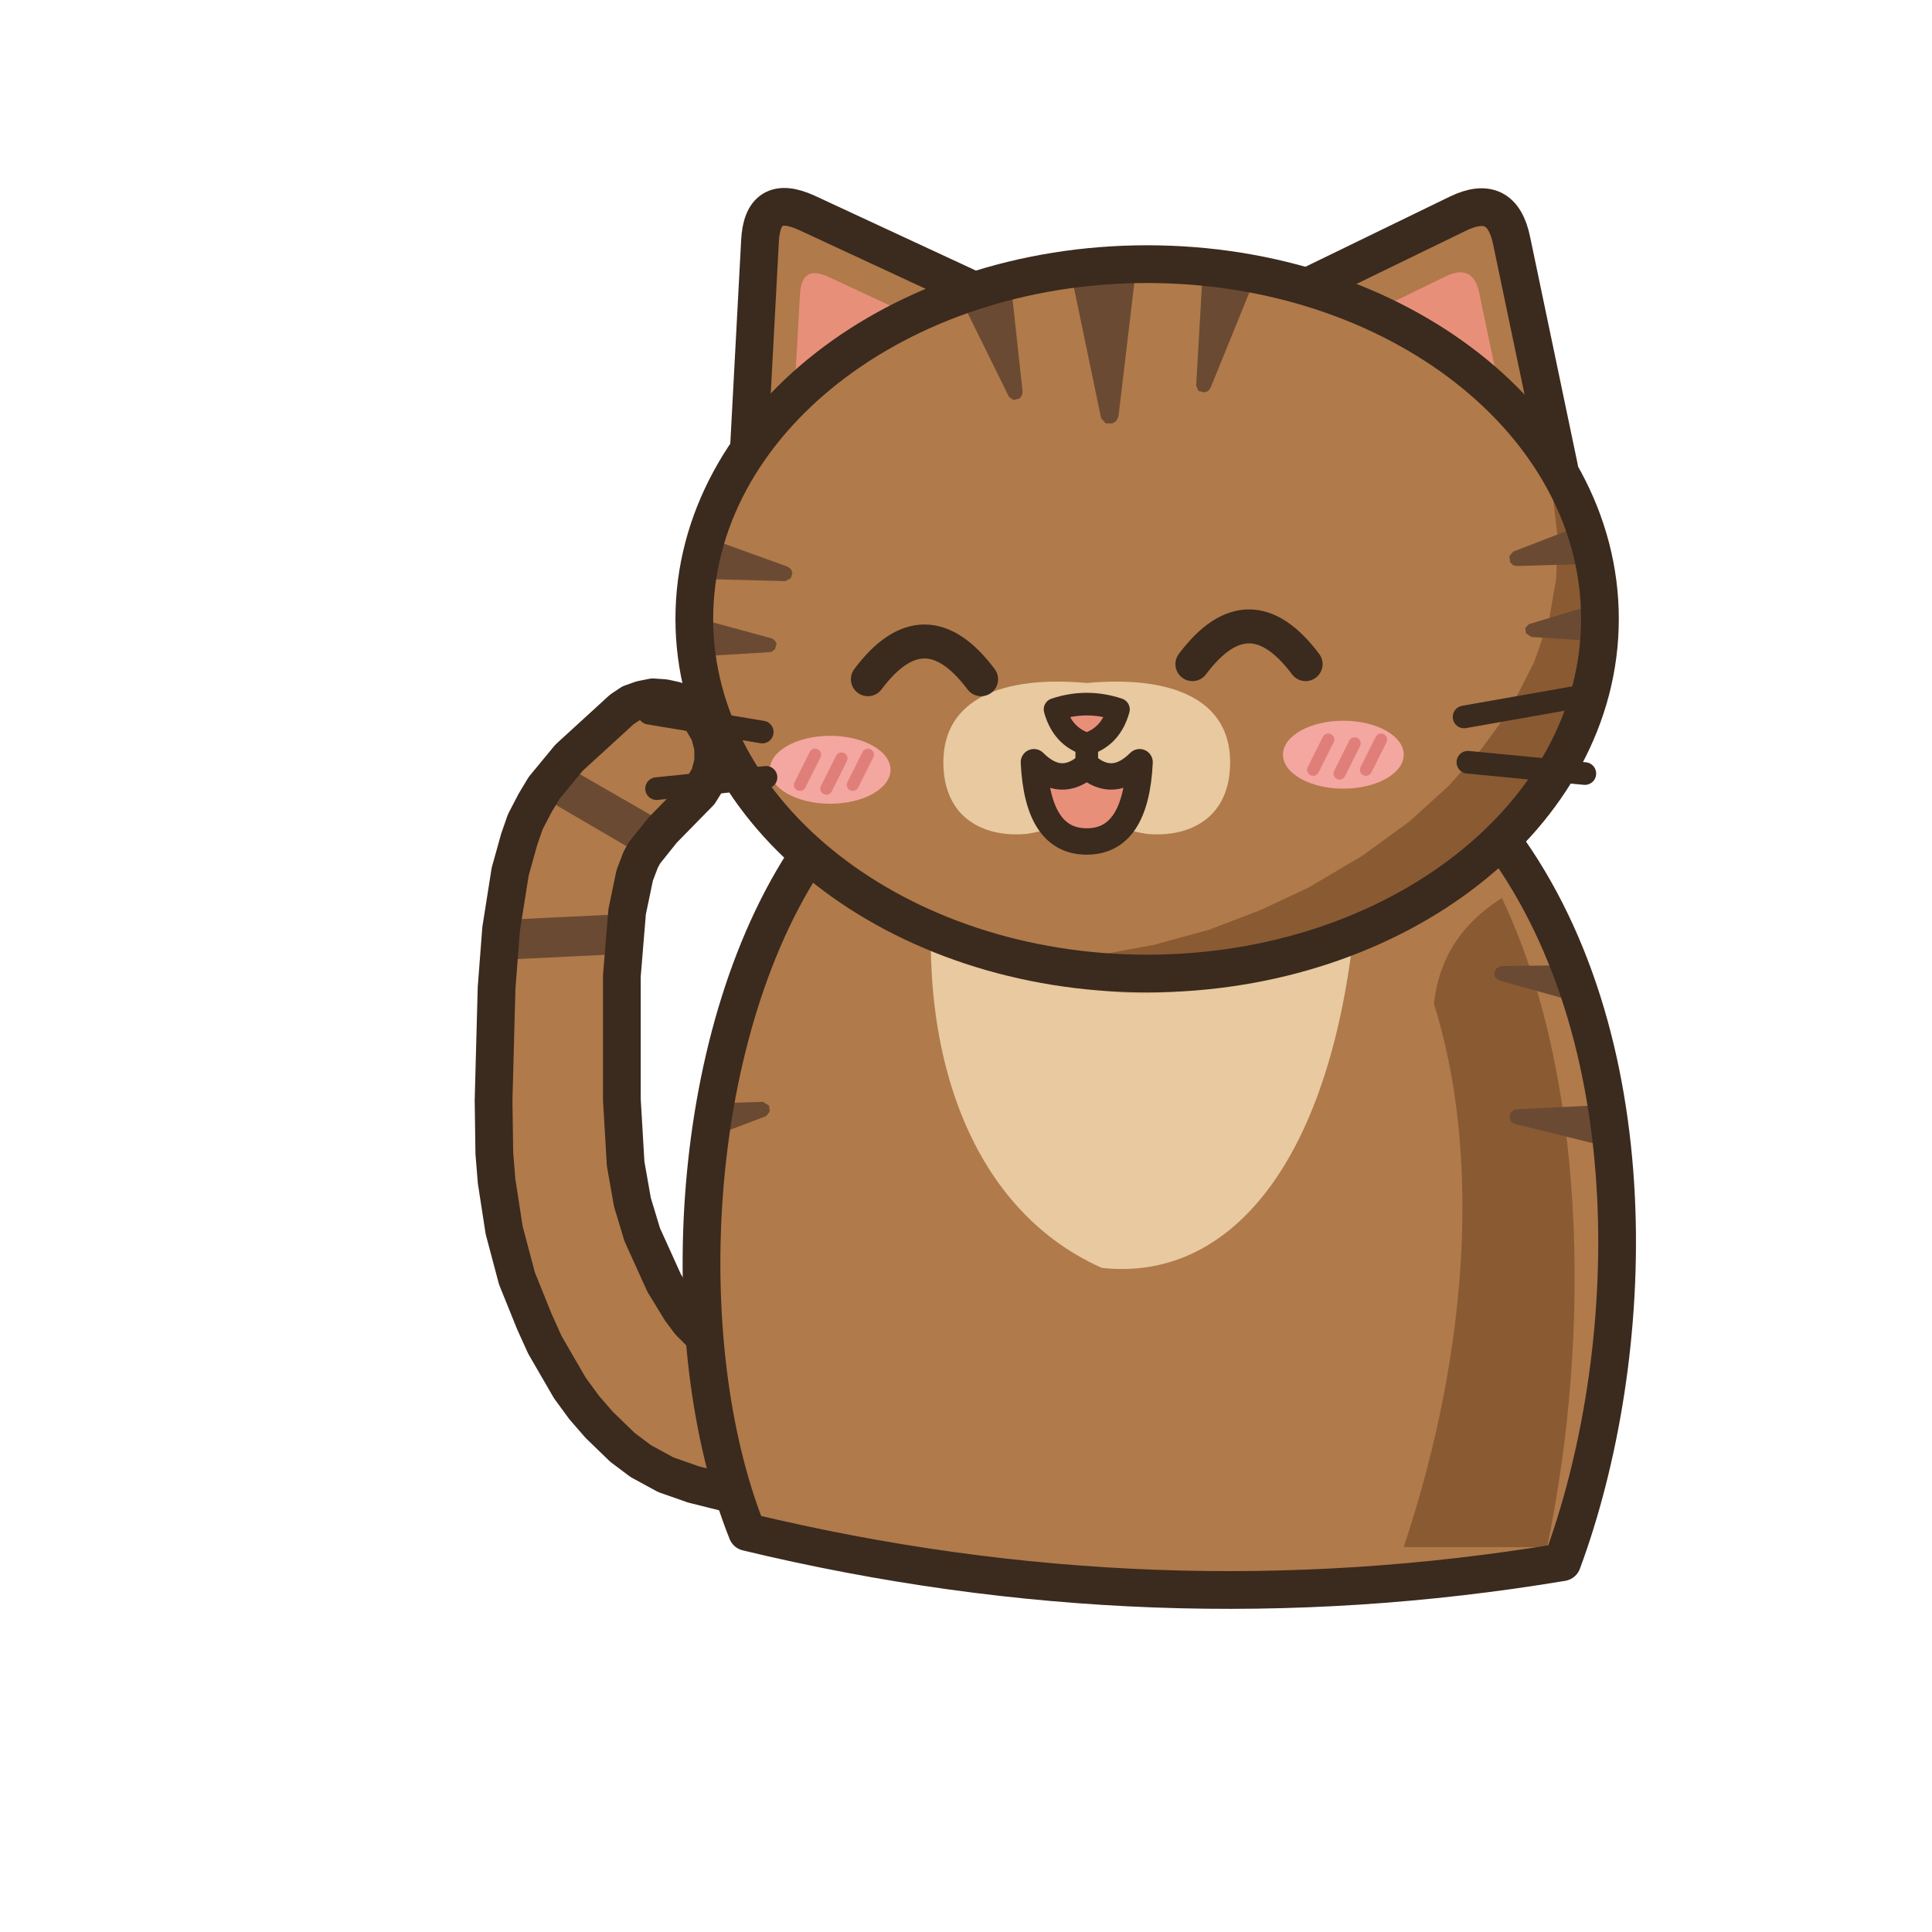
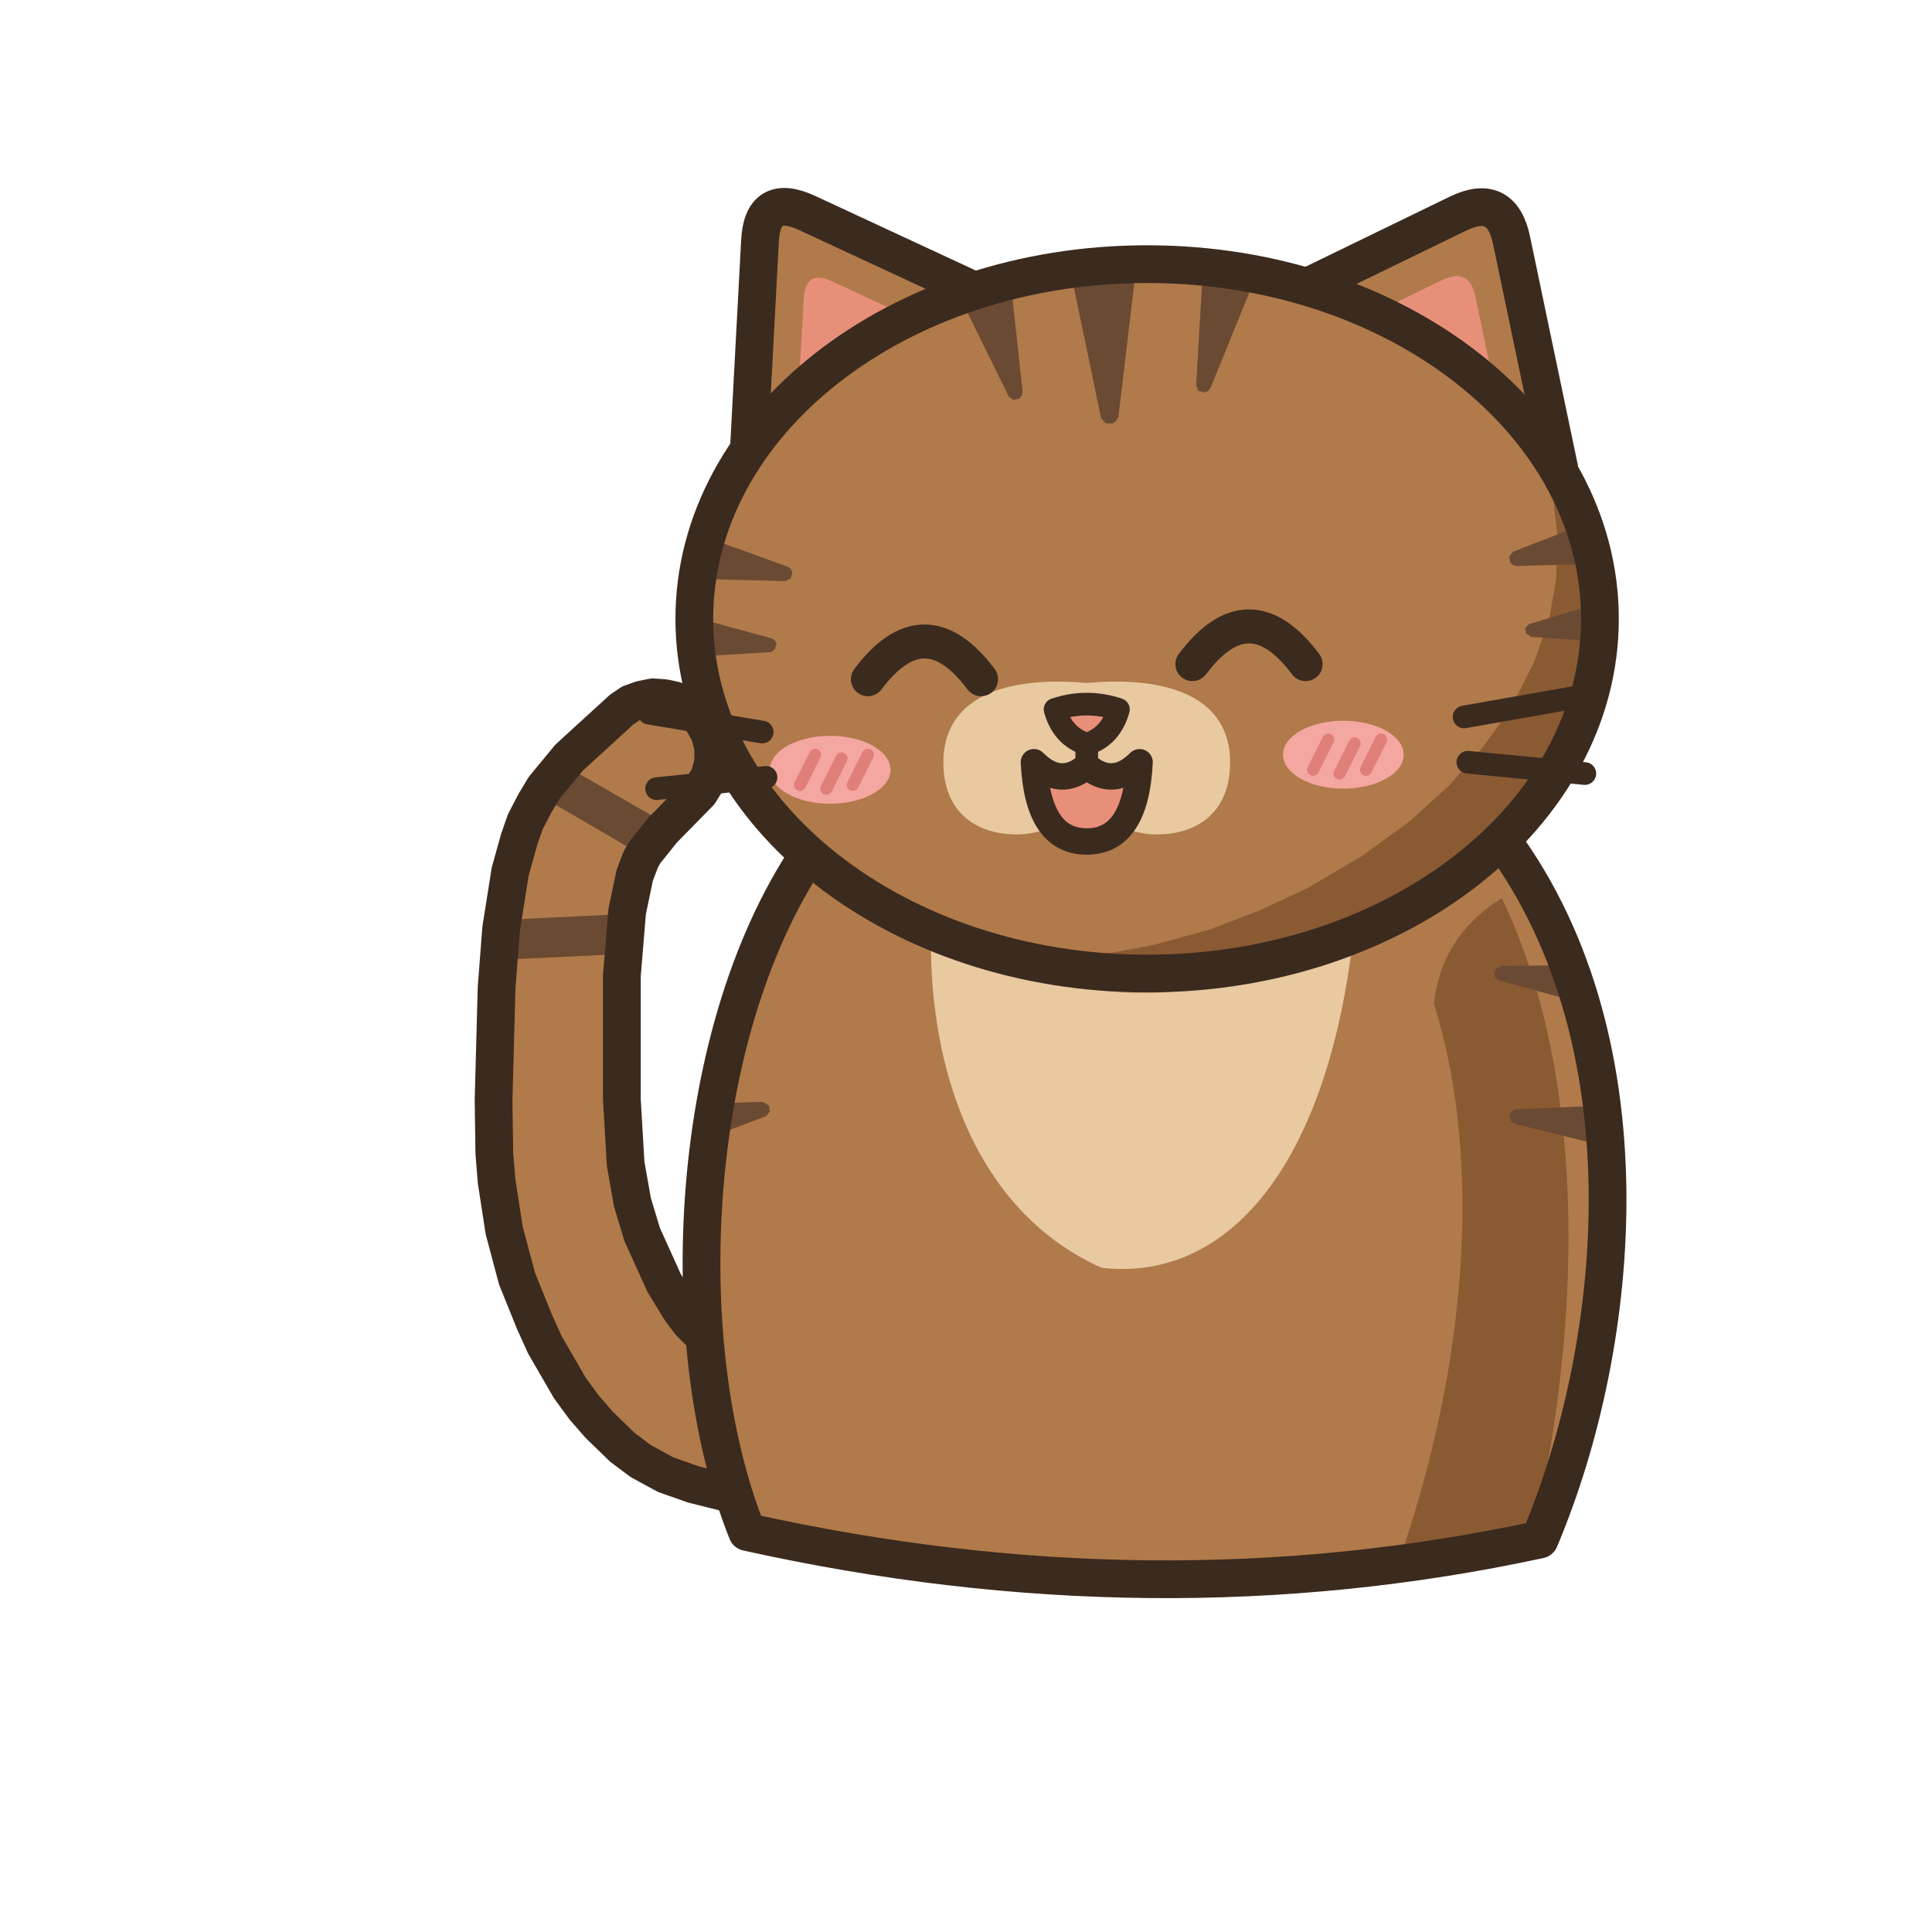
<svg xmlns="http://www.w3.org/2000/svg" viewBox="0 0 256 256">
  <path d="M67.6 115.5 L66.4 123.1 L65.8 130.9 L65.4 145.8 L65.5 152.8 L65.8 156.5 L66.8 163 L68.5 169.4 L70.8 175.1 L72.2 178.2 L75.5 183.9 L77.4 186.5 L79.4 188.8 L82.5 191.8 L84.9 193.6 L88.2 195.4 L91.9 196.7 L95.9 197.7 L99.6 198.3 L115.4 199.5 L116.6 199.5 L118.5 199.2 L119.6 198.8 L121.3 197.9 L123.1 196.3 L124.2 194.8 L125 193.1 L125.5 190.6 L125.4 188.8 L125 186.9 L124.2 185.2 L122.7 183.3 L121.3 182.1 L120.2 181.5 L117.9 180.7 L115 180.4 L107.3 180.2 L101.8 179.9 L97.2 179.1 L94.7 178.1 L92.6 176.4 L91.4 175.2 L90.2 173.6 L88 170 L85.1 163.6 L83.8 159.3 L82.9 154.2 L82.4 145.7 L82.4 129.3 L83.1 120.8 L84.1 116 L84.9 113.9 L85.4 113 L87.8 110 L92.7 105 L94 102.9 L94.5 101 L94.5 99 L94 97.1 L93 95.4 L92 94.3 L90.8 93.4 L89.4 92.8 L88 92.5 L86.5 92.4 L85 92.7 L83.6 93.2 L82.4 94 L75.4 100.4 L72.1 104.4 L70.9 106.4 L69.6 108.9 L68.8 111.2Z" fill="#B07A4A" />
  <path d="M74.6 101.3 L71.5 105.4 L85.2 113.4 L86.1 112 L88.5 109.3ZM66.5 121.9 L66 127.2 L82.6 126.4 L83.1 121.1Z" fill="#6B4A33" />
  <path d="M67.6 115.5 L66.4 123.1 L65.8 130.9 L65.4 145.8 L65.5 152.8 L65.8 156.5 L66.8 163 L68.5 169.4 L70.8 175.1 L72.2 178.2 L75.5 183.9 L77.4 186.5 L79.4 188.8 L82.5 191.8 L84.9 193.6 L88.2 195.4 L91.9 196.7 L95.9 197.7 L99.6 198.3 L115.4 199.5 L116.6 199.5 L118.5 199.2 L119.6 198.8 L121.3 197.9 L123.1 196.3 L124.2 194.8 L125 193.1 L125.5 190.6 L125.4 188.8 L125 186.9 L124.2 185.2 L122.7 183.3 L121.3 182.1 L120.2 181.5 L117.9 180.7 L115 180.4 L107.3 180.2 L101.8 179.9 L97.2 179.1 L94.7 178.1 L92.6 176.4 L91.4 175.2 L90.2 173.6 L88 170 L85.1 163.6 L83.8 159.3 L82.9 154.2 L82.4 145.7 L82.4 129.3 L83.1 120.8 L84.1 116 L84.9 113.9 L85.4 113 L87.8 110 L92.7 105 L94 102.9 L94.5 101 L94.5 99 L94 97.1 L93 95.4 L92 94.3 L90.8 93.4 L89.4 92.8 L88 92.5 L86.5 92.4 L85 92.7 L83.6 93.2 L82.4 94 L75.4 100.4 L72.1 104.4 L70.9 106.4 L69.6 108.9 L68.8 111.2Z" fill="none" stroke="#3B2A1E" stroke-width="5" stroke-linecap="round" stroke-linejoin="round" />
-   <path d="M113 105 L108 112 C91 136 89 178 99 203 Q153 216 207 207 C217 180 219 137 198 110 L192 102Z" fill="#B07A4A" />
+   <path d="M113 105 L108 112 C91 136 89 178 99 203 Q153 215 204 204 C215 178 219 137 198 110 L192 102Z" fill="#B07A4A" />
  <path d="M124 114 C121 138 128 160 146 168 C164 170 178 152 180 116Z" fill="#E8C9A0" />
  <path d="M126 120 C134 133 160 137 178 122 L178 116 L126 116Z" fill="#D4AE80" />
-   <path d="M199 119 C210 142 211 176 205 205 L186 205 C195 178 196 152 190 133 Q191 124 199 119Z" fill="#8A5A33" />
-   <path d="M198.9 128 L198.3 128.3 L198 128.9 L198.1 129.5 L198.6 129.9 L209.7 133 L208 127.9ZM94.1 150.7 L101.5 147.9 L102 147.3 L101.9 146.5 L101.1 146 L94.8 146.2ZM200.7 147 L200.2 147.4 L200 147.9 L200.2 148.6 L200.6 148.9 L213.6 152.1 L212.9 146.4Z" fill="#6B4A33" />
-   <path d="M113 105 L108 112 C91 136 89 178 99 203 Q153 216 207 207 C217 180 219 137 198 110 L192 102Z" fill="none" stroke="#3B2A1E" stroke-width="5" stroke-linecap="round" stroke-linejoin="round" />
+   <path d="M199 119 C210 142 210 174 203 204 L186 205 C195 178 196 152 190 133 Q191 124 199 119Z" fill="#8A5A33" />
+   <path d="M198.9 128 L198.3 128.3 L198 128.9 L198.1 129.5 L198.6 129.9 L209.5 132.9 L207.8 127.9ZM94.1 150.7 L101.5 147.9 L102 147.3 L101.9 146.5 L101.1 146 L94.8 146.2ZM200.7 147 L200.2 147.4 L200 147.9 L200.2 148.6 L200.6 148.9 L212.8 151.9 L212.2 146.5Z" fill="#6B4A33" />
+   <path d="M113 105 L108 112 C91 136 89 178 99 203 Q153 215 204 204 C215 178 219 137 198 110 L192 102Z" fill="none" stroke="#3B2A1E" stroke-width="5" stroke-linecap="round" stroke-linejoin="round" />
  <path d="M100.8 63.1 Q99 64 99.1 62L100.7 32 Q101 25.5 106.9 28.2L139.2 43.2 Q141 44 139.2 44.9Z" fill="#B07A4A" stroke="#3B2A1E" stroke-width="5" stroke-linejoin="round" stroke-linecap="round" />
-   <path d="M106.4 55.9 Q105.1 56.6 105.1 55.1L106 39 Q106.2 35 109.8 36.7L127.2 44.8 Q128.6 45.4 127.2 46Z" fill="#E88F7A" />
+   <path d="M106.9 56.5 Q105.6 57.2 105.6 55.7L106.5 39.6 Q106.7 35.6 110.3 37.3L127.7 45.4 Q129.1 46 127.7 46.6Z" fill="#E88F7A" />
  <path d="M164.8 43.9 Q163 43 164.8 42.1L193.2 28.3 Q199 25.5 200.3 31.9L206.6 62 Q207 64 205.2 63.1Z" fill="#B07A4A" stroke="#3B2A1E" stroke-width="5" stroke-linejoin="round" stroke-linecap="round" />
-   <path d="M176.4 45.3 Q175 44.7 176.4 44L191.6 36.6 Q195.2 34.9 196 38.8L199.4 55 Q199.7 56.5 198.3 55.8Z" fill="#E88F7A" />
+   <path d="M175.9 45.8 Q174.5 45.2 175.9 44.5L191.1 37.1 Q194.7 35.4 195.5 39.3L198.9 55.5 Q199.2 57 197.8 56.3Z" fill="#E88F7A" />
  <path d="M92 82 A60 47 0 1 1 212 82 A60 47 0 1 1 92 82Z" fill="#B07A4A" />
  <path d="M204.1 58.8 L205.7 65.2 L206.4 71.2 L206.2 76.7 L205.3 81.9 L203.3 87.7 L200.6 93 L198.6 96.1 L196.4 99.1 L192 104.1 L186.7 108.9 L180.5 113.4 L173.4 117.6 L167 120.6 L160.2 123.2 L152.9 125.2 L145.3 126.6 L137.3 127.6 L141.7 128.3 L146.1 128.8 L150.5 129 L154.9 128.9 L159.3 128.6 L163.7 128.1 L168 127.3 L172.2 126.3 L176.3 125 L180.3 123.5 L184.1 121.7 L187.7 119.8 L191.2 117.6 L194.4 115.2 L197.4 112.7 L200.2 110 L202.7 107.1 L204.9 104.2 L206.9 101 L208.5 97.8 L209.8 94.5 L210.8 91.2 L211.5 87.8 L211.9 84.3 L212 80.8 L211.7 77.4 L211.1 74 L210.2 70.6 L209 67.3 L207.4 64Z" fill="#8A5A33" />
  <path d="M159.4 35.4 L158.5 51.1 L158.8 51.8 L159.6 52 L160.1 51.8 L160.4 51.4 L166.5 36.4ZM141.8 35.7 L145.9 55.4 L146.5 56.1 L147.4 56.1 L147.9 55.8 L148.2 55.2 L150.6 35 L146.1 35.2ZM127.1 39.2 L133.7 52.6 L134.3 53 L135.1 52.8 L135.4 52.4 L135.5 51.9 L133.9 37.2ZM209.8 69.5 L200.5 73.1 L200 73.7 L200.1 74.5 L200.5 74.9 L201 75 L211.3 74.7ZM92.4 76.7 L104.1 77 L104.8 76.6 L105 75.9 L104.8 75.4 L104.4 75.1 L93.6 71.2ZM211.9 79.9 L202.6 82.7 L202.1 83.2 L202.2 83.9 L202.9 84.4 L211.9 85ZM92.3 87 L102.2 86.4 L102.7 86 L102.9 85.3 L102.7 84.9 L102.3 84.6 L92 81.8Z" fill="#6B4A33" />
  <path d="M125 101 C125 92.5 133 89.5 144 90.5 C155 89.5 163 92.5 163 101 C163 108.5 157.5 111 152 110.5 C148.5 110 145.5 108.5 144 106.5 C142.5 108.5 139.5 110 136 110.5 C130.5 111 125 108.5 125 101Z" fill="#E8C9A0" />
  <path d="M92 82 A60 47 0 1 1 212 82 A60 47 0 1 1 92 82Z" fill="none" stroke="#3B2A1E" stroke-width="5" stroke-linecap="round" stroke-linejoin="round" />
  <ellipse cx="110" cy="102" rx="8" ry="4.5" fill="#F4A6A0" />
  <ellipse cx="178" cy="100" rx="8" ry="4.5" fill="#F4A6A0" />
  <path d="M106 104 L108 100 M109.5 104.5 L111.5 100.5 M113 104 L115 100 M174 102 L176 98 M177.5 102.5 L179.5 98.5 M181 102 L183 98" fill="none" stroke="#E07F7A" stroke-width="1.6" stroke-linecap="round" stroke-linejoin="round" />
  <path d="M101 97 L86 94.5 M101.5 103 L87 104.5 M194 95 L211 92 M194.5 101 L210 102.5" fill="none" stroke="#3B2A1E" stroke-width="3" stroke-linecap="round" stroke-linejoin="round" />
  <path d="M115 90 Q122.5 80 130 90 M158 88 Q165.5 78 173 88" fill="none" stroke="#3B2A1E" stroke-width="4.5" stroke-linecap="round" stroke-linejoin="round" />
  <path d="M137 101 Q140.5 104.5 144 101.5 Q147.5 104.5 151 101 Q150.5 111.5 144 111.5 Q137.5 111.5 137 101Z" fill="#E88F7A" stroke="#3B2A1E" stroke-width="3.5" stroke-linejoin="round" />
  <path d="M144 98.6 L144 101.5" fill="none" stroke="#3B2A1E" stroke-width="3" stroke-linecap="round" stroke-linejoin="round" />
  <path d="M139.8 94 Q144 92.6 148.2 94 Q147.2 97.6 144 98.6 Q140.8 97.6 139.8 94Z" fill="#E88F7A" stroke="#3B2A1E" stroke-width="3" stroke-linejoin="round" />
</svg>
